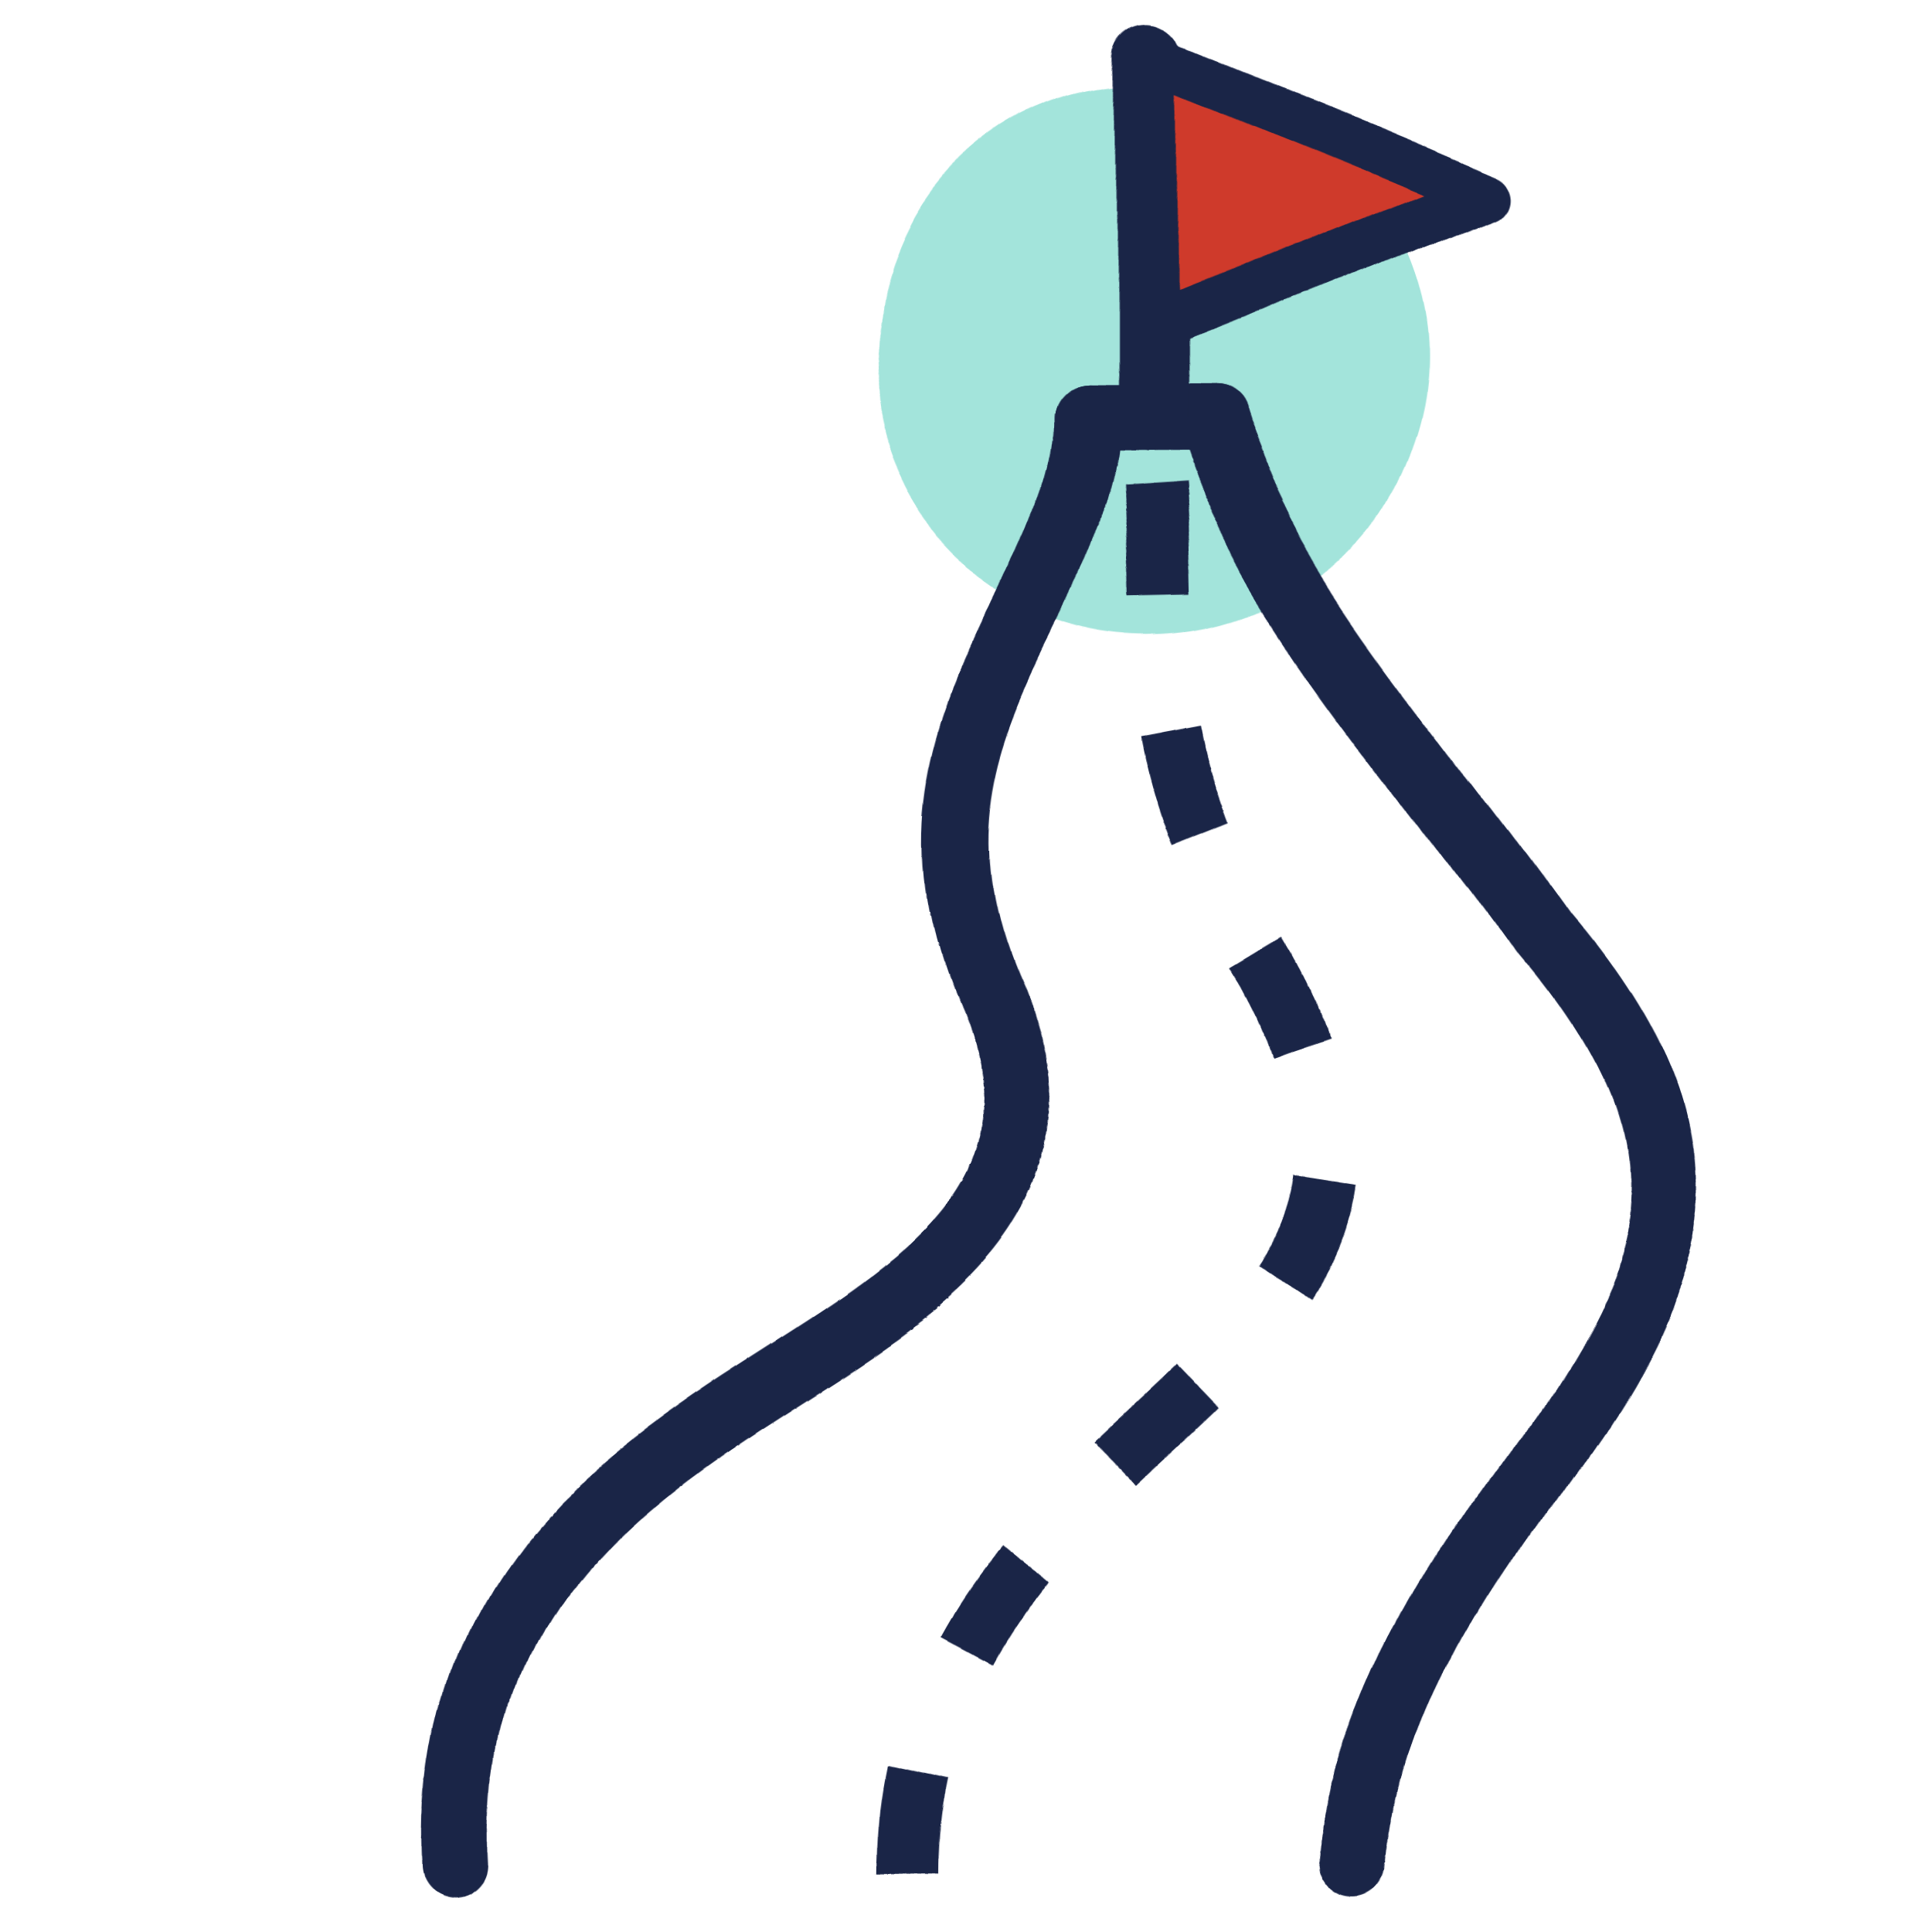
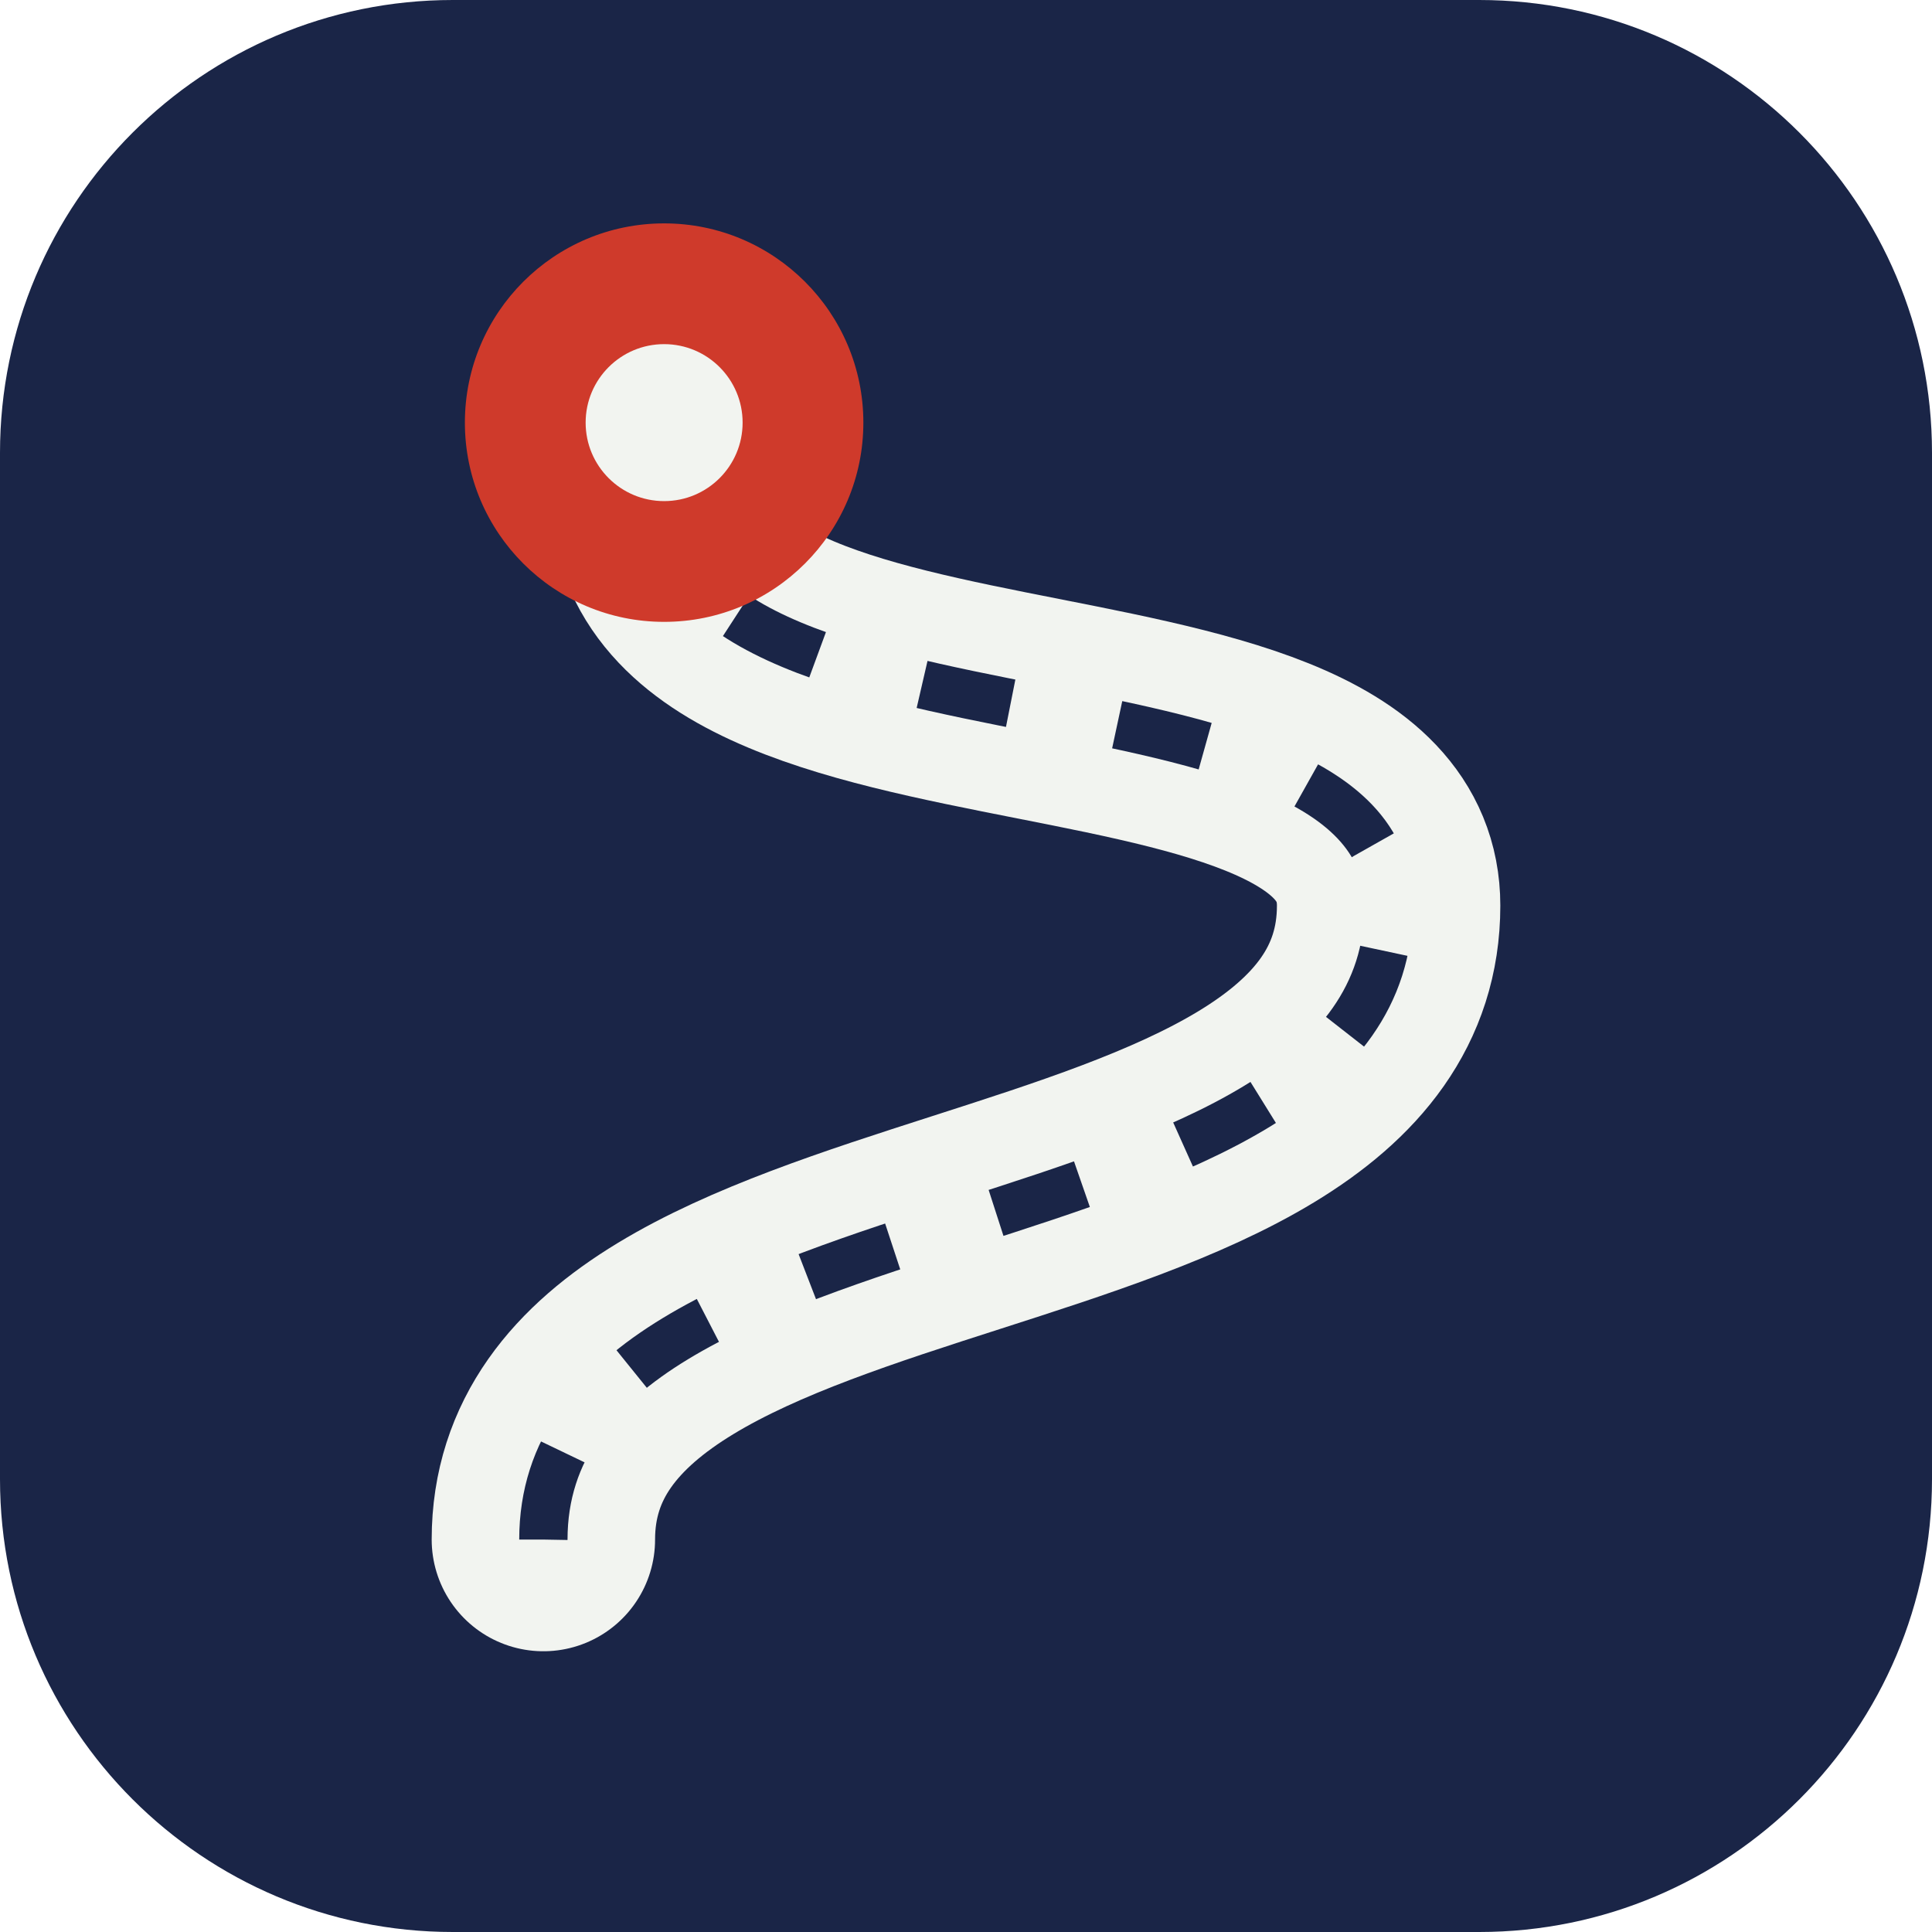
<svg xmlns="http://www.w3.org/2000/svg" viewBox="0 0 64 64" width="512" height="512" role="img" aria-label="Masar">
-   <defs>
-     <filter id="r" x="-10%" y="-10%" width="120%" height="120%">
-       <feTurbulence type="fractalNoise" baseFrequency="0.05" numOctaves="2" seed="4" result="t" />
-       <feDisplacementMap in="SourceGraphic" in2="t" scale="1.5" xChannelSelector="R" yChannelSelector="G" />
-     </filter>
-   </defs>
-   <g filter="url(#r)" fill="none" stroke="#1A2547" stroke-width="2.2" stroke-linecap="round" stroke-linejoin="round">
-     <circle cx="38" cy="12" r="9" fill="rgba(52,196,176,.45)" stroke="none" />
-     <path d="M15 62 C14 44 38 46 33 33 C29 24 36 20 36 14" />
-     <path d="M45 62 C46 48 62 44 51 31 C46 24 42 20 40 14" />
-     <path d="M36 14 H40" />
-     <path d="M30 62 C30 46 50 46 42 32 C37 24 39 20 38 14" stroke-dasharray="3.6 4.4" stroke-linecap="butt" stroke-width="2" />
-     <path d="M38 14 V2" />
-     <path d="M38 2 L49 6.5 L38 11 Z" fill="#CF3A2B" stroke-width="1.6" />
-   </g>
+   <rect width="64" height="64" rx="15" fill="#1A2547" />
+   <path d="M18 51 C18 39 46 42 46 30 C46 21 20 26 22 15" fill="none" stroke="#F2F4F0" stroke-width="7.4" stroke-linecap="round" />
+   <path d="M18 51 C18 39 46 42 46 30 C46 21 20 26 22 15" fill="none" stroke="#1A2547" stroke-width="1.6" stroke-dasharray="3 3.6" />
+   <circle cx="22" cy="14" r="6.6" fill="#CF3A2B" />
+   <circle cx="22" cy="14" r="2.6" fill="#F2F4F0" />
</svg>
